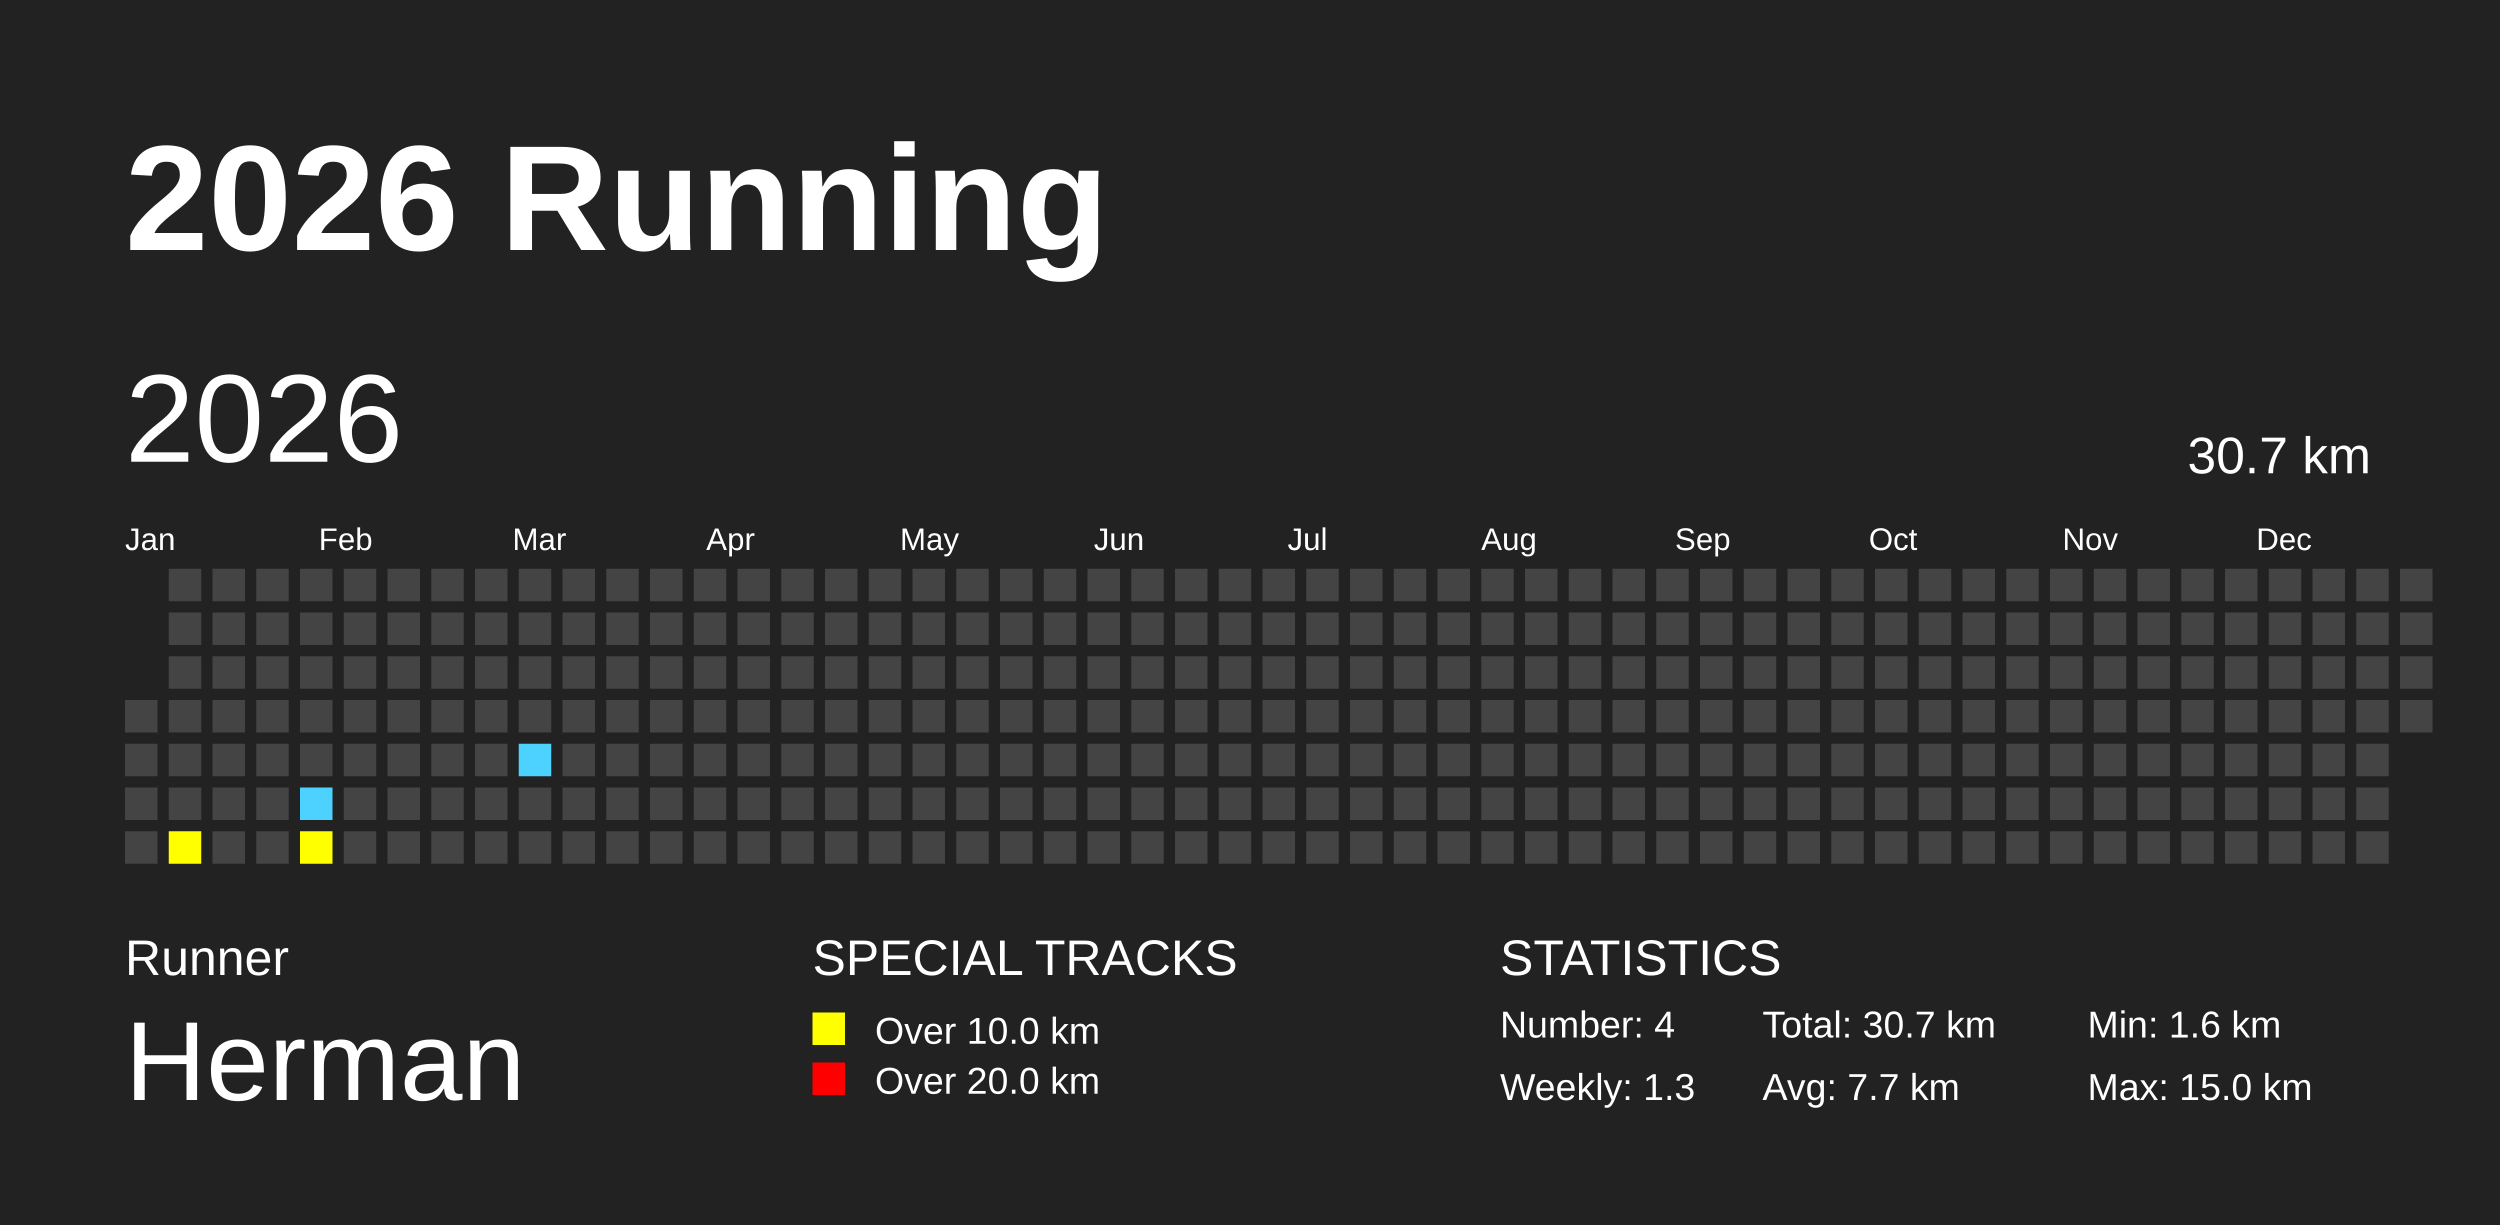
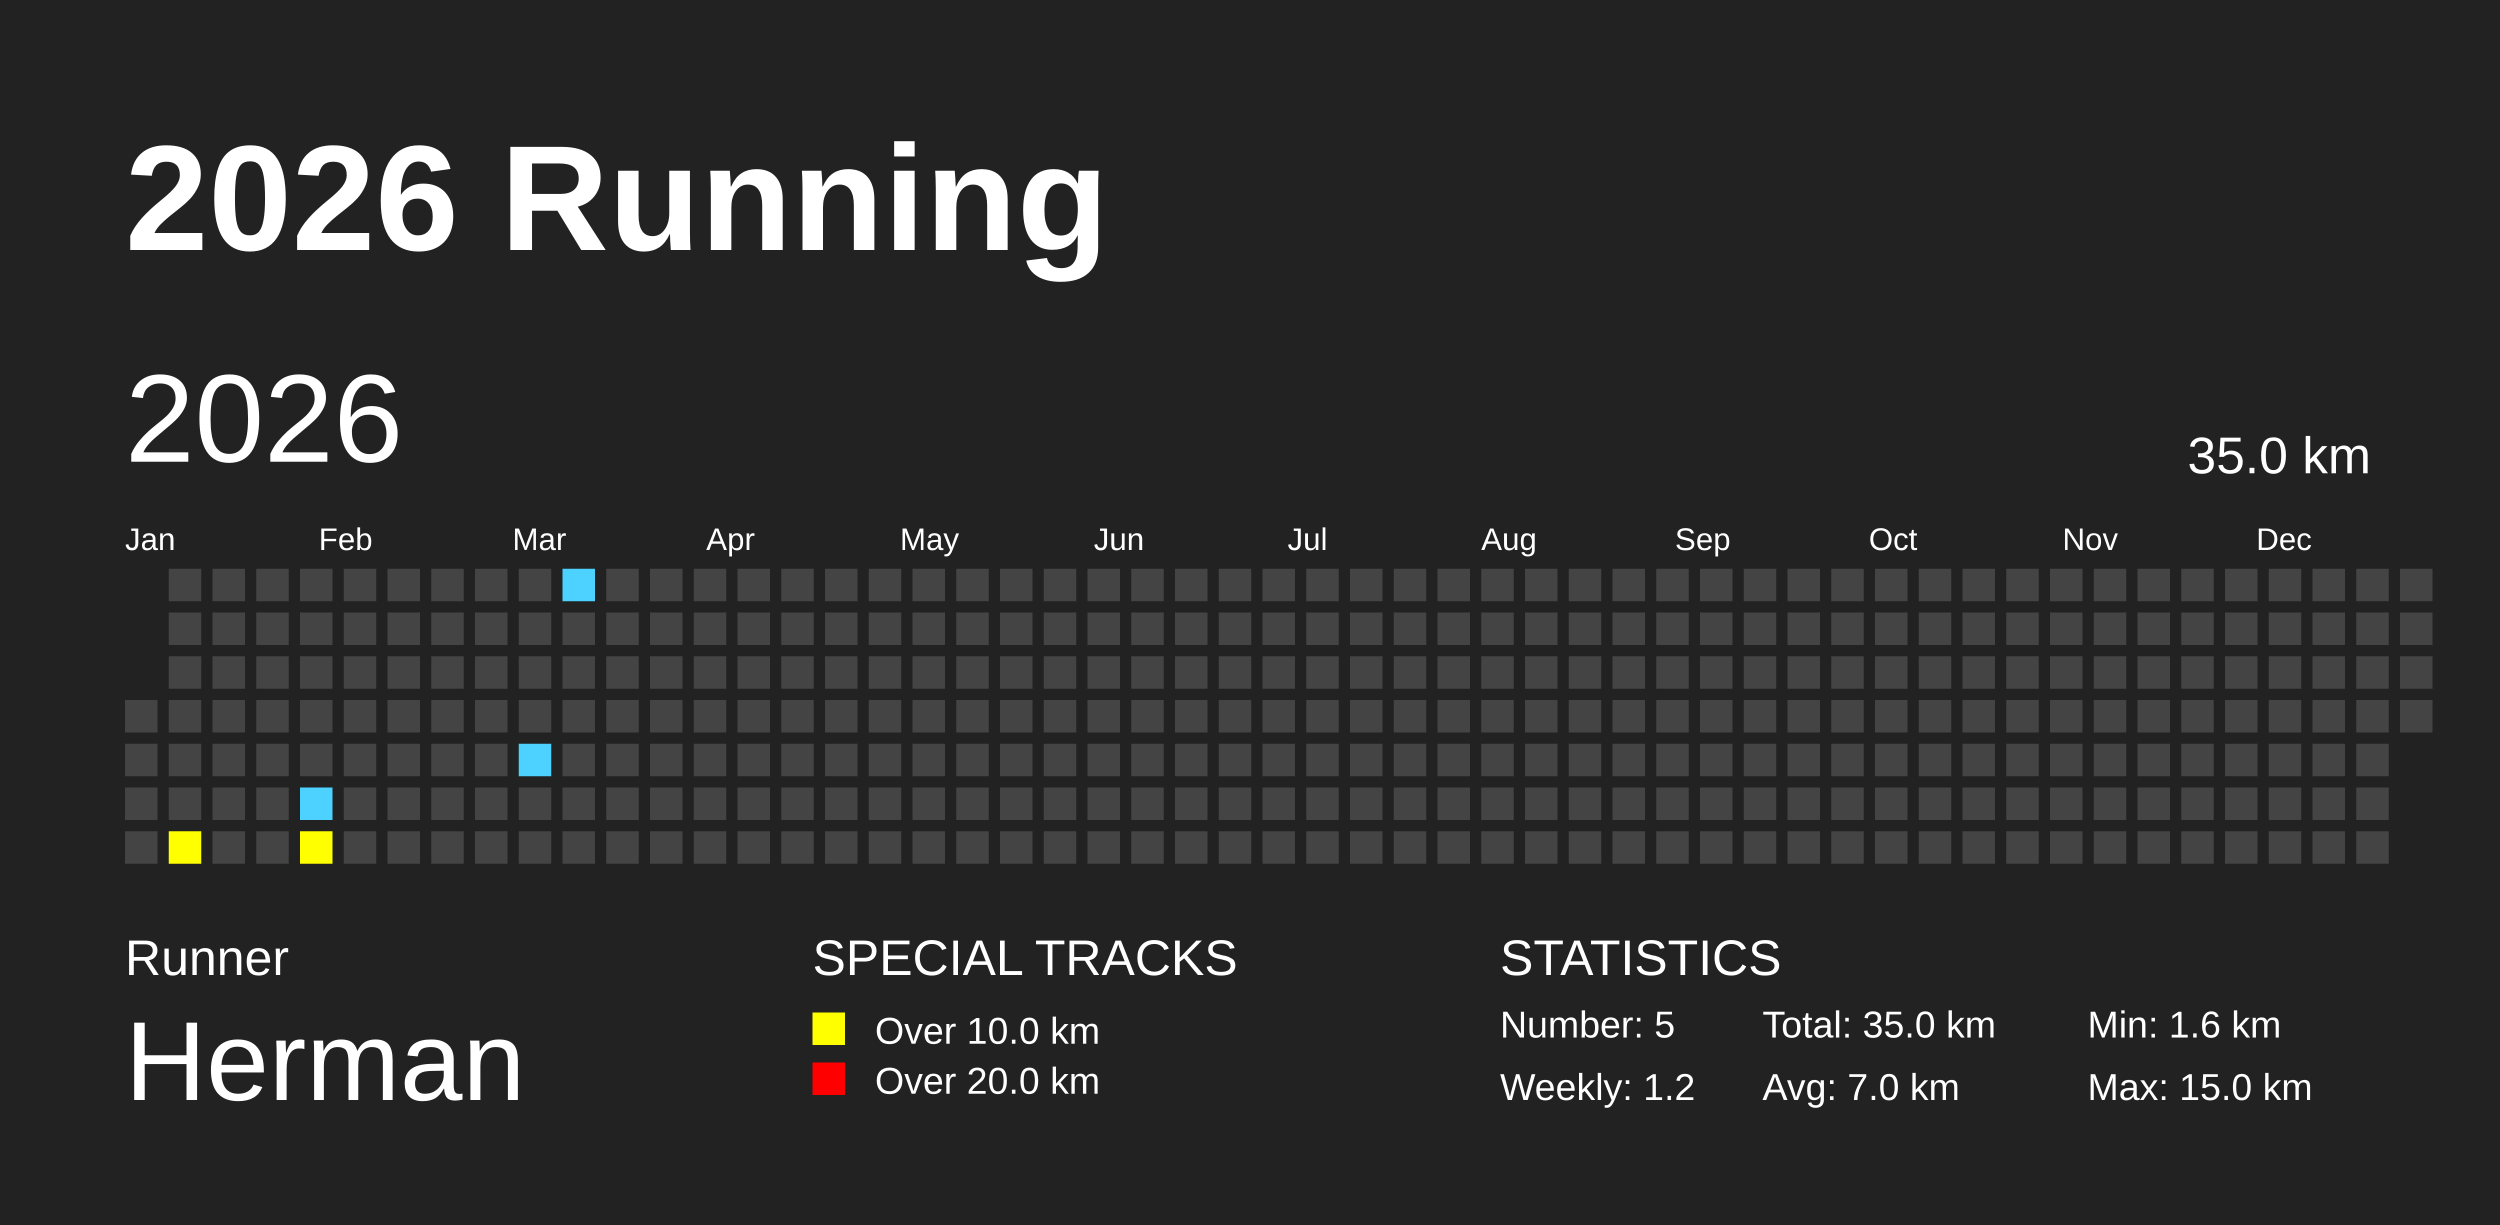
<svg xmlns="http://www.w3.org/2000/svg" baseProfile="full" height="98mm" version="1.1" viewBox="0,0,200,98" width="200mm">
  <defs />
  <rect fill="#222222" height="98" width="200" x="0" y="0" />
  <text fill="#FFFFFF" style="font-size:12px; font-family:Arial; font-weight:bold;" x="10" y="20">2026 Running</text>
  <text fill="#FFFFFF" style="font-size:4px; font-family:Arial" x="10" y="78">Runner</text>
  <text fill="#FFFFFF" style="font-size:9px; font-family:Arial" x="10" y="88">Herman</text>
  <text fill="#FFFFFF" style="font-size:4px; font-family:Arial" x="65" y="78">SPECIAL TRACKS</text>
  <rect fill="yellow" height="2.6" width="2.6" x="65" y="81" />
  <text fill="#FFFFFF" style="font-size:3px; font-family:Arial" x="70" y="83.5">Over 10.0 km</text>
  <rect fill="red" height="2.6" width="2.6" x="65" y="85" />
  <text fill="#FFFFFF" style="font-size:3px; font-family:Arial" x="70" y="87.5">Over 20.0 km</text>
  <text fill="#FFFFFF" style="font-size:4px; font-family:Arial" x="120" y="78">STATISTICS</text>
-   <text fill="#FFFFFF" style="font-size:3px; font-family:Arial" x="120" y="83">Number: 4</text>
-   <text fill="#FFFFFF" style="font-size:3px; font-family:Arial" x="120" y="88">Weekly: 1.3</text>
-   <text fill="#FFFFFF" style="font-size:3px; font-family:Arial" x="141" y="83">Total: 30.7 km</text>
-   <text fill="#FFFFFF" style="font-size:3px; font-family:Arial" x="141" y="88">Avg: 7.7 km</text>
+   <text fill="#FFFFFF" style="font-size:3px; font-family:Arial" x="120" y="83">Number: 5</text>
+   <text fill="#FFFFFF" style="font-size:3px; font-family:Arial" x="120" y="88">Weekly: 1.2</text>
+   <text fill="#FFFFFF" style="font-size:3px; font-family:Arial" x="141" y="83">Total: 35.0 km</text>
+   <text fill="#FFFFFF" style="font-size:3px; font-family:Arial" x="141" y="88">Avg: 7.0 km</text>
  <text fill="#FFFFFF" style="font-size:3px; font-family:Arial" x="167" y="83">Min: 1.6 km</text>
  <text fill="#FFFFFF" style="font-size:3px; font-family:Arial" x="167" y="88">Max: 15.0 km</text>
  <text dominant-baseline="hanging" fill="#FFFFFF" style="font-size:10.0px; font-family:Arial;" x="10" y="30">2026</text>
-   <text dominant-baseline="hanging" fill="#FFFFFF" style="font-size:4.125px; font-family:Arial;" x="175" y="35">30.7 km</text>
+   <text dominant-baseline="hanging" fill="#FFFFFF" style="font-size:4.125px; font-family:Arial;" x="175" y="35">35.0 km</text>
  <text fill="#FFFFFF" style="font-size:2.5px; font-family:Arial" x="10.0" y="44">Jan</text>
  <text fill="#FFFFFF" style="font-size:2.5px; font-family:Arial" x="25.5" y="44">Feb</text>
  <text fill="#FFFFFF" style="font-size:2.5px; font-family:Arial" x="41.0" y="44">Mar</text>
  <text fill="#FFFFFF" style="font-size:2.5px; font-family:Arial" x="56.5" y="44">Apr</text>
  <text fill="#FFFFFF" style="font-size:2.5px; font-family:Arial" x="72.0" y="44">May</text>
  <text fill="#FFFFFF" style="font-size:2.5px; font-family:Arial" x="87.5" y="44">Jun</text>
  <text fill="#FFFFFF" style="font-size:2.5px; font-family:Arial" x="103.0" y="44">Jul</text>
  <text fill="#FFFFFF" style="font-size:2.5px; font-family:Arial" x="118.5" y="44">Aug</text>
  <text fill="#FFFFFF" style="font-size:2.5px; font-family:Arial" x="134.0" y="44">Sep</text>
  <text fill="#FFFFFF" style="font-size:2.5px; font-family:Arial" x="149.5" y="44">Oct</text>
  <text fill="#FFFFFF" style="font-size:2.5px; font-family:Arial" x="165.0" y="44">Nov</text>
  <text fill="#FFFFFF" style="font-size:2.5px; font-family:Arial" x="180.5" y="44">Dec</text>
  <rect fill="#444444" height="2.6" width="2.6" x="10.0" y="56.0" />
  <rect fill="#444444" height="2.6" width="2.6" x="10.0" y="59.5" />
  <rect fill="#444444" height="2.6" width="2.6" x="10.0" y="63.0" />
  <rect fill="#444444" height="2.6" width="2.6" x="10.0" y="66.5" />
  <rect fill="#444444" height="2.6" width="2.6" x="13.5" y="45.5" />
  <rect fill="#444444" height="2.6" width="2.6" x="13.5" y="49.0" />
  <rect fill="#444444" height="2.6" width="2.6" x="13.5" y="52.5" />
  <rect fill="#444444" height="2.6" width="2.6" x="13.5" y="56.0" />
  <rect fill="#444444" height="2.6" width="2.6" x="13.5" y="59.5" />
  <rect fill="#444444" height="2.6" width="2.6" x="13.5" y="63.0" />
  <rect fill="yellow" height="2.6" width="2.6" x="13.5" y="66.5" />
  <rect fill="#444444" height="2.6" width="2.6" x="17.0" y="45.5" />
  <rect fill="#444444" height="2.6" width="2.6" x="17.0" y="49.0" />
  <rect fill="#444444" height="2.6" width="2.6" x="17.0" y="52.5" />
  <rect fill="#444444" height="2.6" width="2.6" x="17.0" y="56.0" />
  <rect fill="#444444" height="2.6" width="2.6" x="17.0" y="59.5" />
  <rect fill="#444444" height="2.6" width="2.6" x="17.0" y="63.0" />
  <rect fill="#444444" height="2.6" width="2.6" x="17.0" y="66.5" />
  <rect fill="#444444" height="2.6" width="2.6" x="20.5" y="45.5" />
  <rect fill="#444444" height="2.6" width="2.6" x="20.5" y="49.0" />
  <rect fill="#444444" height="2.6" width="2.6" x="20.5" y="52.5" />
  <rect fill="#444444" height="2.6" width="2.6" x="20.5" y="56.0" />
  <rect fill="#444444" height="2.6" width="2.6" x="20.5" y="59.5" />
  <rect fill="#444444" height="2.6" width="2.6" x="20.5" y="63.0" />
  <rect fill="#444444" height="2.6" width="2.6" x="20.5" y="66.5" />
  <rect fill="#444444" height="2.6" width="2.6" x="24.0" y="45.5" />
  <rect fill="#444444" height="2.6" width="2.6" x="24.0" y="49.0" />
  <rect fill="#444444" height="2.6" width="2.6" x="24.0" y="52.5" />
  <rect fill="#444444" height="2.6" width="2.6" x="24.0" y="56.0" />
  <rect fill="#444444" height="2.6" width="2.6" x="24.0" y="59.5" />
  <rect fill="#4DD2FF" height="2.6" width="2.6" x="24.0" y="63.0" />
  <rect fill="yellow" height="2.6" width="2.6" x="24.0" y="66.5" />
  <rect fill="#444444" height="2.6" width="2.6" x="27.5" y="45.5" />
  <rect fill="#444444" height="2.6" width="2.6" x="27.5" y="49.0" />
  <rect fill="#444444" height="2.6" width="2.6" x="27.5" y="52.5" />
  <rect fill="#444444" height="2.6" width="2.6" x="27.5" y="56.0" />
  <rect fill="#444444" height="2.6" width="2.6" x="27.5" y="59.5" />
  <rect fill="#444444" height="2.6" width="2.6" x="27.5" y="63.0" />
  <rect fill="#444444" height="2.6" width="2.6" x="27.5" y="66.5" />
  <rect fill="#444444" height="2.6" width="2.6" x="31.0" y="45.5" />
  <rect fill="#444444" height="2.6" width="2.6" x="31.0" y="49.0" />
  <rect fill="#444444" height="2.6" width="2.6" x="31.0" y="52.5" />
  <rect fill="#444444" height="2.6" width="2.6" x="31.0" y="56.0" />
  <rect fill="#444444" height="2.6" width="2.6" x="31.0" y="59.5" />
  <rect fill="#444444" height="2.6" width="2.6" x="31.0" y="63.0" />
  <rect fill="#444444" height="2.6" width="2.6" x="31.0" y="66.5" />
  <rect fill="#444444" height="2.6" width="2.6" x="34.5" y="45.5" />
  <rect fill="#444444" height="2.6" width="2.6" x="34.5" y="49.0" />
  <rect fill="#444444" height="2.6" width="2.6" x="34.5" y="52.5" />
  <rect fill="#444444" height="2.6" width="2.6" x="34.5" y="56.0" />
  <rect fill="#444444" height="2.6" width="2.6" x="34.5" y="59.5" />
  <rect fill="#444444" height="2.6" width="2.6" x="34.5" y="63.0" />
  <rect fill="#444444" height="2.6" width="2.6" x="34.5" y="66.5" />
  <rect fill="#444444" height="2.6" width="2.6" x="38.0" y="45.5" />
  <rect fill="#444444" height="2.6" width="2.6" x="38.0" y="49.0" />
  <rect fill="#444444" height="2.6" width="2.6" x="38.0" y="52.5" />
  <rect fill="#444444" height="2.6" width="2.6" x="38.0" y="56.0" />
  <rect fill="#444444" height="2.6" width="2.6" x="38.0" y="59.5" />
  <rect fill="#444444" height="2.6" width="2.6" x="38.0" y="63.0" />
  <rect fill="#444444" height="2.6" width="2.6" x="38.0" y="66.5" />
  <rect fill="#444444" height="2.6" width="2.6" x="41.5" y="45.5" />
  <rect fill="#444444" height="2.6" width="2.6" x="41.5" y="49.0" />
  <rect fill="#444444" height="2.6" width="2.6" x="41.5" y="52.5" />
  <rect fill="#444444" height="2.6" width="2.6" x="41.5" y="56.0" />
  <rect fill="#4DD2FF" height="2.6" width="2.6" x="41.5" y="59.5" />
  <rect fill="#444444" height="2.6" width="2.6" x="41.5" y="63.0" />
  <rect fill="#444444" height="2.6" width="2.6" x="41.5" y="66.5" />
-   <rect fill="#444444" height="2.6" width="2.6" x="45.0" y="45.5" />
+   <rect fill="#4DD2FF" height="2.6" width="2.6" x="45.0" y="45.5" />
  <rect fill="#444444" height="2.6" width="2.6" x="45.0" y="49.0" />
  <rect fill="#444444" height="2.6" width="2.6" x="45.0" y="52.5" />
  <rect fill="#444444" height="2.6" width="2.6" x="45.0" y="56.0" />
  <rect fill="#444444" height="2.6" width="2.6" x="45.0" y="59.5" />
  <rect fill="#444444" height="2.6" width="2.6" x="45.0" y="63.0" />
  <rect fill="#444444" height="2.6" width="2.6" x="45.0" y="66.5" />
  <rect fill="#444444" height="2.6" width="2.6" x="48.5" y="45.5" />
  <rect fill="#444444" height="2.6" width="2.6" x="48.5" y="49.0" />
  <rect fill="#444444" height="2.6" width="2.6" x="48.5" y="52.5" />
  <rect fill="#444444" height="2.6" width="2.6" x="48.5" y="56.0" />
  <rect fill="#444444" height="2.6" width="2.6" x="48.5" y="59.5" />
  <rect fill="#444444" height="2.6" width="2.6" x="48.5" y="63.0" />
  <rect fill="#444444" height="2.6" width="2.6" x="48.5" y="66.5" />
  <rect fill="#444444" height="2.6" width="2.6" x="52.0" y="45.5" />
  <rect fill="#444444" height="2.6" width="2.6" x="52.0" y="49.0" />
  <rect fill="#444444" height="2.6" width="2.6" x="52.0" y="52.5" />
  <rect fill="#444444" height="2.6" width="2.6" x="52.0" y="56.0" />
  <rect fill="#444444" height="2.6" width="2.6" x="52.0" y="59.5" />
  <rect fill="#444444" height="2.6" width="2.6" x="52.0" y="63.0" />
  <rect fill="#444444" height="2.6" width="2.6" x="52.0" y="66.5" />
  <rect fill="#444444" height="2.6" width="2.6" x="55.5" y="45.5" />
  <rect fill="#444444" height="2.6" width="2.6" x="55.5" y="49.0" />
  <rect fill="#444444" height="2.6" width="2.6" x="55.5" y="52.5" />
  <rect fill="#444444" height="2.6" width="2.6" x="55.5" y="56.0" />
  <rect fill="#444444" height="2.6" width="2.6" x="55.5" y="59.5" />
  <rect fill="#444444" height="2.6" width="2.6" x="55.5" y="63.0" />
  <rect fill="#444444" height="2.6" width="2.6" x="55.5" y="66.5" />
  <rect fill="#444444" height="2.6" width="2.6" x="59.0" y="45.5" />
  <rect fill="#444444" height="2.6" width="2.6" x="59.0" y="49.0" />
  <rect fill="#444444" height="2.6" width="2.6" x="59.0" y="52.5" />
  <rect fill="#444444" height="2.6" width="2.6" x="59.0" y="56.0" />
  <rect fill="#444444" height="2.6" width="2.6" x="59.0" y="59.5" />
  <rect fill="#444444" height="2.6" width="2.6" x="59.0" y="63.0" />
  <rect fill="#444444" height="2.6" width="2.6" x="59.0" y="66.5" />
  <rect fill="#444444" height="2.6" width="2.6" x="62.5" y="45.5" />
  <rect fill="#444444" height="2.6" width="2.6" x="62.5" y="49.0" />
  <rect fill="#444444" height="2.6" width="2.6" x="62.5" y="52.5" />
  <rect fill="#444444" height="2.6" width="2.6" x="62.5" y="56.0" />
  <rect fill="#444444" height="2.6" width="2.6" x="62.5" y="59.5" />
  <rect fill="#444444" height="2.6" width="2.6" x="62.5" y="63.0" />
  <rect fill="#444444" height="2.6" width="2.6" x="62.5" y="66.5" />
  <rect fill="#444444" height="2.6" width="2.6" x="66.0" y="45.5" />
  <rect fill="#444444" height="2.6" width="2.6" x="66.0" y="49.0" />
  <rect fill="#444444" height="2.6" width="2.6" x="66.0" y="52.5" />
  <rect fill="#444444" height="2.6" width="2.6" x="66.0" y="56.0" />
  <rect fill="#444444" height="2.6" width="2.6" x="66.0" y="59.5" />
  <rect fill="#444444" height="2.6" width="2.6" x="66.0" y="63.0" />
  <rect fill="#444444" height="2.6" width="2.6" x="66.0" y="66.5" />
  <rect fill="#444444" height="2.6" width="2.6" x="69.5" y="45.5" />
  <rect fill="#444444" height="2.6" width="2.6" x="69.5" y="49.0" />
  <rect fill="#444444" height="2.6" width="2.6" x="69.5" y="52.5" />
  <rect fill="#444444" height="2.6" width="2.6" x="69.5" y="56.0" />
  <rect fill="#444444" height="2.6" width="2.6" x="69.5" y="59.5" />
  <rect fill="#444444" height="2.6" width="2.6" x="69.5" y="63.0" />
  <rect fill="#444444" height="2.6" width="2.6" x="69.5" y="66.5" />
  <rect fill="#444444" height="2.6" width="2.6" x="73.0" y="45.5" />
  <rect fill="#444444" height="2.6" width="2.6" x="73.0" y="49.0" />
  <rect fill="#444444" height="2.6" width="2.6" x="73.0" y="52.5" />
  <rect fill="#444444" height="2.6" width="2.6" x="73.0" y="56.0" />
  <rect fill="#444444" height="2.6" width="2.6" x="73.0" y="59.5" />
  <rect fill="#444444" height="2.6" width="2.6" x="73.0" y="63.0" />
  <rect fill="#444444" height="2.6" width="2.6" x="73.0" y="66.5" />
  <rect fill="#444444" height="2.6" width="2.6" x="76.5" y="45.5" />
  <rect fill="#444444" height="2.6" width="2.6" x="76.5" y="49.0" />
  <rect fill="#444444" height="2.6" width="2.6" x="76.5" y="52.5" />
  <rect fill="#444444" height="2.6" width="2.6" x="76.5" y="56.0" />
  <rect fill="#444444" height="2.6" width="2.6" x="76.5" y="59.5" />
  <rect fill="#444444" height="2.6" width="2.6" x="76.5" y="63.0" />
  <rect fill="#444444" height="2.6" width="2.6" x="76.5" y="66.5" />
  <rect fill="#444444" height="2.6" width="2.6" x="80.0" y="45.5" />
  <rect fill="#444444" height="2.6" width="2.6" x="80.0" y="49.0" />
  <rect fill="#444444" height="2.6" width="2.6" x="80.0" y="52.5" />
  <rect fill="#444444" height="2.6" width="2.6" x="80.0" y="56.0" />
  <rect fill="#444444" height="2.6" width="2.6" x="80.0" y="59.5" />
  <rect fill="#444444" height="2.6" width="2.6" x="80.0" y="63.0" />
  <rect fill="#444444" height="2.6" width="2.6" x="80.0" y="66.5" />
  <rect fill="#444444" height="2.6" width="2.6" x="83.5" y="45.5" />
  <rect fill="#444444" height="2.6" width="2.6" x="83.5" y="49.0" />
  <rect fill="#444444" height="2.6" width="2.6" x="83.5" y="52.5" />
  <rect fill="#444444" height="2.6" width="2.6" x="83.5" y="56.0" />
  <rect fill="#444444" height="2.6" width="2.6" x="83.5" y="59.5" />
  <rect fill="#444444" height="2.6" width="2.6" x="83.5" y="63.0" />
  <rect fill="#444444" height="2.6" width="2.6" x="83.5" y="66.5" />
  <rect fill="#444444" height="2.6" width="2.6" x="87.0" y="45.5" />
  <rect fill="#444444" height="2.6" width="2.6" x="87.0" y="49.0" />
  <rect fill="#444444" height="2.6" width="2.6" x="87.0" y="52.5" />
  <rect fill="#444444" height="2.6" width="2.6" x="87.0" y="56.0" />
  <rect fill="#444444" height="2.6" width="2.6" x="87.0" y="59.5" />
  <rect fill="#444444" height="2.6" width="2.6" x="87.0" y="63.0" />
  <rect fill="#444444" height="2.6" width="2.6" x="87.0" y="66.5" />
  <rect fill="#444444" height="2.6" width="2.6" x="90.5" y="45.5" />
  <rect fill="#444444" height="2.6" width="2.6" x="90.5" y="49.0" />
  <rect fill="#444444" height="2.6" width="2.6" x="90.5" y="52.5" />
  <rect fill="#444444" height="2.6" width="2.6" x="90.5" y="56.0" />
  <rect fill="#444444" height="2.6" width="2.6" x="90.5" y="59.5" />
  <rect fill="#444444" height="2.6" width="2.6" x="90.5" y="63.0" />
  <rect fill="#444444" height="2.6" width="2.6" x="90.5" y="66.5" />
  <rect fill="#444444" height="2.6" width="2.6" x="94.0" y="45.5" />
  <rect fill="#444444" height="2.6" width="2.6" x="94.0" y="49.0" />
  <rect fill="#444444" height="2.6" width="2.6" x="94.0" y="52.5" />
  <rect fill="#444444" height="2.6" width="2.6" x="94.0" y="56.0" />
  <rect fill="#444444" height="2.6" width="2.6" x="94.0" y="59.5" />
  <rect fill="#444444" height="2.6" width="2.6" x="94.0" y="63.0" />
  <rect fill="#444444" height="2.6" width="2.6" x="94.0" y="66.5" />
  <rect fill="#444444" height="2.6" width="2.6" x="97.5" y="45.5" />
  <rect fill="#444444" height="2.6" width="2.6" x="97.5" y="49.0" />
  <rect fill="#444444" height="2.6" width="2.6" x="97.5" y="52.5" />
  <rect fill="#444444" height="2.6" width="2.6" x="97.5" y="56.0" />
  <rect fill="#444444" height="2.6" width="2.6" x="97.5" y="59.5" />
  <rect fill="#444444" height="2.6" width="2.6" x="97.5" y="63.0" />
  <rect fill="#444444" height="2.6" width="2.6" x="97.5" y="66.5" />
  <rect fill="#444444" height="2.6" width="2.6" x="101.0" y="45.5" />
  <rect fill="#444444" height="2.6" width="2.6" x="101.0" y="49.0" />
  <rect fill="#444444" height="2.6" width="2.6" x="101.0" y="52.5" />
  <rect fill="#444444" height="2.6" width="2.6" x="101.0" y="56.0" />
  <rect fill="#444444" height="2.6" width="2.6" x="101.0" y="59.5" />
  <rect fill="#444444" height="2.6" width="2.6" x="101.0" y="63.0" />
  <rect fill="#444444" height="2.6" width="2.6" x="101.0" y="66.5" />
  <rect fill="#444444" height="2.6" width="2.6" x="104.5" y="45.5" />
  <rect fill="#444444" height="2.6" width="2.6" x="104.5" y="49.0" />
  <rect fill="#444444" height="2.6" width="2.6" x="104.5" y="52.5" />
  <rect fill="#444444" height="2.6" width="2.6" x="104.5" y="56.0" />
  <rect fill="#444444" height="2.6" width="2.6" x="104.5" y="59.5" />
  <rect fill="#444444" height="2.6" width="2.6" x="104.5" y="63.0" />
  <rect fill="#444444" height="2.6" width="2.6" x="104.5" y="66.5" />
  <rect fill="#444444" height="2.6" width="2.6" x="108.0" y="45.5" />
  <rect fill="#444444" height="2.6" width="2.6" x="108.0" y="49.0" />
  <rect fill="#444444" height="2.6" width="2.6" x="108.0" y="52.5" />
  <rect fill="#444444" height="2.6" width="2.6" x="108.0" y="56.0" />
  <rect fill="#444444" height="2.6" width="2.6" x="108.0" y="59.5" />
  <rect fill="#444444" height="2.6" width="2.6" x="108.0" y="63.0" />
  <rect fill="#444444" height="2.6" width="2.6" x="108.0" y="66.5" />
  <rect fill="#444444" height="2.6" width="2.6" x="111.5" y="45.5" />
  <rect fill="#444444" height="2.6" width="2.6" x="111.5" y="49.0" />
  <rect fill="#444444" height="2.6" width="2.6" x="111.5" y="52.5" />
  <rect fill="#444444" height="2.6" width="2.6" x="111.5" y="56.0" />
  <rect fill="#444444" height="2.6" width="2.6" x="111.5" y="59.5" />
  <rect fill="#444444" height="2.6" width="2.6" x="111.5" y="63.0" />
  <rect fill="#444444" height="2.6" width="2.6" x="111.5" y="66.5" />
  <rect fill="#444444" height="2.6" width="2.6" x="115.0" y="45.5" />
  <rect fill="#444444" height="2.6" width="2.6" x="115.0" y="49.0" />
  <rect fill="#444444" height="2.6" width="2.6" x="115.0" y="52.5" />
  <rect fill="#444444" height="2.6" width="2.6" x="115.0" y="56.0" />
  <rect fill="#444444" height="2.6" width="2.6" x="115.0" y="59.5" />
  <rect fill="#444444" height="2.6" width="2.6" x="115.0" y="63.0" />
  <rect fill="#444444" height="2.6" width="2.6" x="115.0" y="66.5" />
  <rect fill="#444444" height="2.6" width="2.6" x="118.5" y="45.5" />
  <rect fill="#444444" height="2.6" width="2.6" x="118.5" y="49.0" />
  <rect fill="#444444" height="2.6" width="2.6" x="118.5" y="52.5" />
  <rect fill="#444444" height="2.6" width="2.6" x="118.5" y="56.0" />
  <rect fill="#444444" height="2.6" width="2.6" x="118.5" y="59.5" />
  <rect fill="#444444" height="2.6" width="2.6" x="118.5" y="63.0" />
  <rect fill="#444444" height="2.6" width="2.6" x="118.5" y="66.5" />
  <rect fill="#444444" height="2.6" width="2.6" x="122.0" y="45.5" />
  <rect fill="#444444" height="2.6" width="2.6" x="122.0" y="49.0" />
  <rect fill="#444444" height="2.6" width="2.6" x="122.0" y="52.5" />
  <rect fill="#444444" height="2.6" width="2.6" x="122.0" y="56.0" />
  <rect fill="#444444" height="2.6" width="2.6" x="122.0" y="59.5" />
  <rect fill="#444444" height="2.6" width="2.6" x="122.0" y="63.0" />
  <rect fill="#444444" height="2.6" width="2.6" x="122.0" y="66.5" />
  <rect fill="#444444" height="2.6" width="2.6" x="125.5" y="45.5" />
  <rect fill="#444444" height="2.6" width="2.6" x="125.5" y="49.0" />
  <rect fill="#444444" height="2.6" width="2.6" x="125.5" y="52.5" />
  <rect fill="#444444" height="2.6" width="2.6" x="125.5" y="56.0" />
  <rect fill="#444444" height="2.6" width="2.6" x="125.5" y="59.5" />
  <rect fill="#444444" height="2.6" width="2.6" x="125.5" y="63.0" />
  <rect fill="#444444" height="2.6" width="2.6" x="125.5" y="66.5" />
  <rect fill="#444444" height="2.6" width="2.6" x="129.0" y="45.5" />
  <rect fill="#444444" height="2.6" width="2.6" x="129.0" y="49.0" />
  <rect fill="#444444" height="2.6" width="2.6" x="129.0" y="52.5" />
  <rect fill="#444444" height="2.6" width="2.6" x="129.0" y="56.0" />
  <rect fill="#444444" height="2.6" width="2.6" x="129.0" y="59.5" />
  <rect fill="#444444" height="2.6" width="2.6" x="129.0" y="63.0" />
  <rect fill="#444444" height="2.6" width="2.6" x="129.0" y="66.5" />
  <rect fill="#444444" height="2.6" width="2.6" x="132.5" y="45.5" />
  <rect fill="#444444" height="2.6" width="2.6" x="132.5" y="49.0" />
  <rect fill="#444444" height="2.6" width="2.6" x="132.5" y="52.5" />
  <rect fill="#444444" height="2.6" width="2.6" x="132.5" y="56.0" />
  <rect fill="#444444" height="2.6" width="2.6" x="132.5" y="59.5" />
  <rect fill="#444444" height="2.6" width="2.6" x="132.5" y="63.0" />
  <rect fill="#444444" height="2.6" width="2.6" x="132.5" y="66.5" />
  <rect fill="#444444" height="2.6" width="2.6" x="136.0" y="45.5" />
  <rect fill="#444444" height="2.6" width="2.6" x="136.0" y="49.0" />
  <rect fill="#444444" height="2.6" width="2.6" x="136.0" y="52.5" />
  <rect fill="#444444" height="2.6" width="2.6" x="136.0" y="56.0" />
  <rect fill="#444444" height="2.6" width="2.6" x="136.0" y="59.5" />
  <rect fill="#444444" height="2.6" width="2.6" x="136.0" y="63.0" />
  <rect fill="#444444" height="2.6" width="2.6" x="136.0" y="66.5" />
  <rect fill="#444444" height="2.6" width="2.6" x="139.5" y="45.5" />
  <rect fill="#444444" height="2.6" width="2.6" x="139.5" y="49.0" />
  <rect fill="#444444" height="2.6" width="2.6" x="139.5" y="52.5" />
  <rect fill="#444444" height="2.6" width="2.6" x="139.5" y="56.0" />
  <rect fill="#444444" height="2.6" width="2.6" x="139.5" y="59.5" />
  <rect fill="#444444" height="2.6" width="2.6" x="139.5" y="63.0" />
  <rect fill="#444444" height="2.6" width="2.6" x="139.5" y="66.5" />
  <rect fill="#444444" height="2.6" width="2.6" x="143.0" y="45.5" />
  <rect fill="#444444" height="2.6" width="2.6" x="143.0" y="49.0" />
  <rect fill="#444444" height="2.6" width="2.6" x="143.0" y="52.5" />
  <rect fill="#444444" height="2.6" width="2.6" x="143.0" y="56.0" />
  <rect fill="#444444" height="2.6" width="2.6" x="143.0" y="59.5" />
  <rect fill="#444444" height="2.6" width="2.6" x="143.0" y="63.0" />
  <rect fill="#444444" height="2.6" width="2.6" x="143.0" y="66.5" />
  <rect fill="#444444" height="2.6" width="2.6" x="146.5" y="45.5" />
  <rect fill="#444444" height="2.6" width="2.6" x="146.5" y="49.0" />
  <rect fill="#444444" height="2.6" width="2.6" x="146.5" y="52.5" />
  <rect fill="#444444" height="2.6" width="2.6" x="146.5" y="56.0" />
  <rect fill="#444444" height="2.6" width="2.6" x="146.5" y="59.5" />
  <rect fill="#444444" height="2.6" width="2.6" x="146.5" y="63.0" />
  <rect fill="#444444" height="2.6" width="2.6" x="146.5" y="66.5" />
  <rect fill="#444444" height="2.6" width="2.6" x="150.0" y="45.5" />
  <rect fill="#444444" height="2.6" width="2.6" x="150.0" y="49.0" />
  <rect fill="#444444" height="2.6" width="2.6" x="150.0" y="52.5" />
  <rect fill="#444444" height="2.6" width="2.6" x="150.0" y="56.0" />
  <rect fill="#444444" height="2.6" width="2.6" x="150.0" y="59.5" />
  <rect fill="#444444" height="2.6" width="2.6" x="150.0" y="63.0" />
  <rect fill="#444444" height="2.6" width="2.6" x="150.0" y="66.5" />
  <rect fill="#444444" height="2.6" width="2.6" x="153.5" y="45.5" />
  <rect fill="#444444" height="2.6" width="2.6" x="153.5" y="49.0" />
  <rect fill="#444444" height="2.6" width="2.6" x="153.5" y="52.5" />
  <rect fill="#444444" height="2.6" width="2.6" x="153.5" y="56.0" />
  <rect fill="#444444" height="2.6" width="2.6" x="153.5" y="59.5" />
  <rect fill="#444444" height="2.6" width="2.6" x="153.5" y="63.0" />
  <rect fill="#444444" height="2.6" width="2.6" x="153.5" y="66.5" />
  <rect fill="#444444" height="2.6" width="2.6" x="157.0" y="45.5" />
  <rect fill="#444444" height="2.6" width="2.6" x="157.0" y="49.0" />
  <rect fill="#444444" height="2.6" width="2.6" x="157.0" y="52.5" />
  <rect fill="#444444" height="2.6" width="2.6" x="157.0" y="56.0" />
  <rect fill="#444444" height="2.6" width="2.6" x="157.0" y="59.5" />
  <rect fill="#444444" height="2.6" width="2.6" x="157.0" y="63.0" />
  <rect fill="#444444" height="2.6" width="2.6" x="157.0" y="66.5" />
  <rect fill="#444444" height="2.6" width="2.6" x="160.5" y="45.5" />
  <rect fill="#444444" height="2.6" width="2.6" x="160.5" y="49.0" />
  <rect fill="#444444" height="2.6" width="2.6" x="160.5" y="52.5" />
  <rect fill="#444444" height="2.6" width="2.6" x="160.5" y="56.0" />
  <rect fill="#444444" height="2.6" width="2.6" x="160.5" y="59.5" />
  <rect fill="#444444" height="2.6" width="2.6" x="160.5" y="63.0" />
  <rect fill="#444444" height="2.6" width="2.6" x="160.5" y="66.5" />
  <rect fill="#444444" height="2.6" width="2.6" x="164.0" y="45.5" />
  <rect fill="#444444" height="2.6" width="2.6" x="164.0" y="49.0" />
  <rect fill="#444444" height="2.6" width="2.6" x="164.0" y="52.5" />
  <rect fill="#444444" height="2.6" width="2.6" x="164.0" y="56.0" />
  <rect fill="#444444" height="2.6" width="2.6" x="164.0" y="59.5" />
  <rect fill="#444444" height="2.6" width="2.6" x="164.0" y="63.0" />
  <rect fill="#444444" height="2.6" width="2.6" x="164.0" y="66.5" />
  <rect fill="#444444" height="2.6" width="2.6" x="167.5" y="45.5" />
  <rect fill="#444444" height="2.6" width="2.6" x="167.5" y="49.0" />
  <rect fill="#444444" height="2.6" width="2.6" x="167.5" y="52.5" />
  <rect fill="#444444" height="2.6" width="2.6" x="167.5" y="56.0" />
  <rect fill="#444444" height="2.6" width="2.6" x="167.5" y="59.5" />
  <rect fill="#444444" height="2.6" width="2.6" x="167.5" y="63.0" />
  <rect fill="#444444" height="2.6" width="2.6" x="167.5" y="66.5" />
  <rect fill="#444444" height="2.6" width="2.6" x="171.0" y="45.5" />
  <rect fill="#444444" height="2.6" width="2.6" x="171.0" y="49.0" />
  <rect fill="#444444" height="2.6" width="2.6" x="171.0" y="52.5" />
  <rect fill="#444444" height="2.6" width="2.6" x="171.0" y="56.0" />
  <rect fill="#444444" height="2.6" width="2.6" x="171.0" y="59.5" />
  <rect fill="#444444" height="2.6" width="2.6" x="171.0" y="63.0" />
  <rect fill="#444444" height="2.6" width="2.6" x="171.0" y="66.5" />
  <rect fill="#444444" height="2.6" width="2.6" x="174.5" y="45.5" />
  <rect fill="#444444" height="2.6" width="2.6" x="174.5" y="49.0" />
  <rect fill="#444444" height="2.6" width="2.6" x="174.5" y="52.5" />
  <rect fill="#444444" height="2.6" width="2.6" x="174.5" y="56.0" />
  <rect fill="#444444" height="2.6" width="2.6" x="174.5" y="59.5" />
  <rect fill="#444444" height="2.6" width="2.6" x="174.5" y="63.0" />
  <rect fill="#444444" height="2.6" width="2.6" x="174.5" y="66.5" />
  <rect fill="#444444" height="2.6" width="2.6" x="178.0" y="45.5" />
  <rect fill="#444444" height="2.6" width="2.6" x="178.0" y="49.0" />
  <rect fill="#444444" height="2.6" width="2.6" x="178.0" y="52.5" />
  <rect fill="#444444" height="2.6" width="2.6" x="178.0" y="56.0" />
  <rect fill="#444444" height="2.6" width="2.6" x="178.0" y="59.5" />
  <rect fill="#444444" height="2.6" width="2.6" x="178.0" y="63.0" />
  <rect fill="#444444" height="2.6" width="2.6" x="178.0" y="66.5" />
  <rect fill="#444444" height="2.6" width="2.6" x="181.5" y="45.5" />
  <rect fill="#444444" height="2.6" width="2.6" x="181.5" y="49.0" />
  <rect fill="#444444" height="2.6" width="2.6" x="181.5" y="52.5" />
  <rect fill="#444444" height="2.6" width="2.6" x="181.5" y="56.0" />
  <rect fill="#444444" height="2.6" width="2.6" x="181.5" y="59.5" />
  <rect fill="#444444" height="2.6" width="2.6" x="181.5" y="63.0" />
  <rect fill="#444444" height="2.6" width="2.6" x="181.5" y="66.5" />
  <rect fill="#444444" height="2.6" width="2.6" x="185.0" y="45.5" />
  <rect fill="#444444" height="2.6" width="2.6" x="185.0" y="49.0" />
  <rect fill="#444444" height="2.6" width="2.6" x="185.0" y="52.5" />
  <rect fill="#444444" height="2.6" width="2.6" x="185.0" y="56.0" />
  <rect fill="#444444" height="2.6" width="2.6" x="185.0" y="59.5" />
  <rect fill="#444444" height="2.6" width="2.6" x="185.0" y="63.0" />
  <rect fill="#444444" height="2.6" width="2.6" x="185.0" y="66.5" />
  <rect fill="#444444" height="2.6" width="2.6" x="188.5" y="45.5" />
  <rect fill="#444444" height="2.6" width="2.6" x="188.5" y="49.0" />
  <rect fill="#444444" height="2.6" width="2.6" x="188.5" y="52.5" />
  <rect fill="#444444" height="2.6" width="2.6" x="188.5" y="56.0" />
  <rect fill="#444444" height="2.6" width="2.6" x="188.5" y="59.5" />
  <rect fill="#444444" height="2.6" width="2.6" x="188.5" y="63.0" />
  <rect fill="#444444" height="2.6" width="2.6" x="188.5" y="66.5" />
  <rect fill="#444444" height="2.6" width="2.6" x="192.0" y="45.5" />
  <rect fill="#444444" height="2.6" width="2.6" x="192.0" y="49.0" />
  <rect fill="#444444" height="2.6" width="2.6" x="192.0" y="52.5" />
  <rect fill="#444444" height="2.6" width="2.6" x="192.0" y="56.0" />
</svg>
